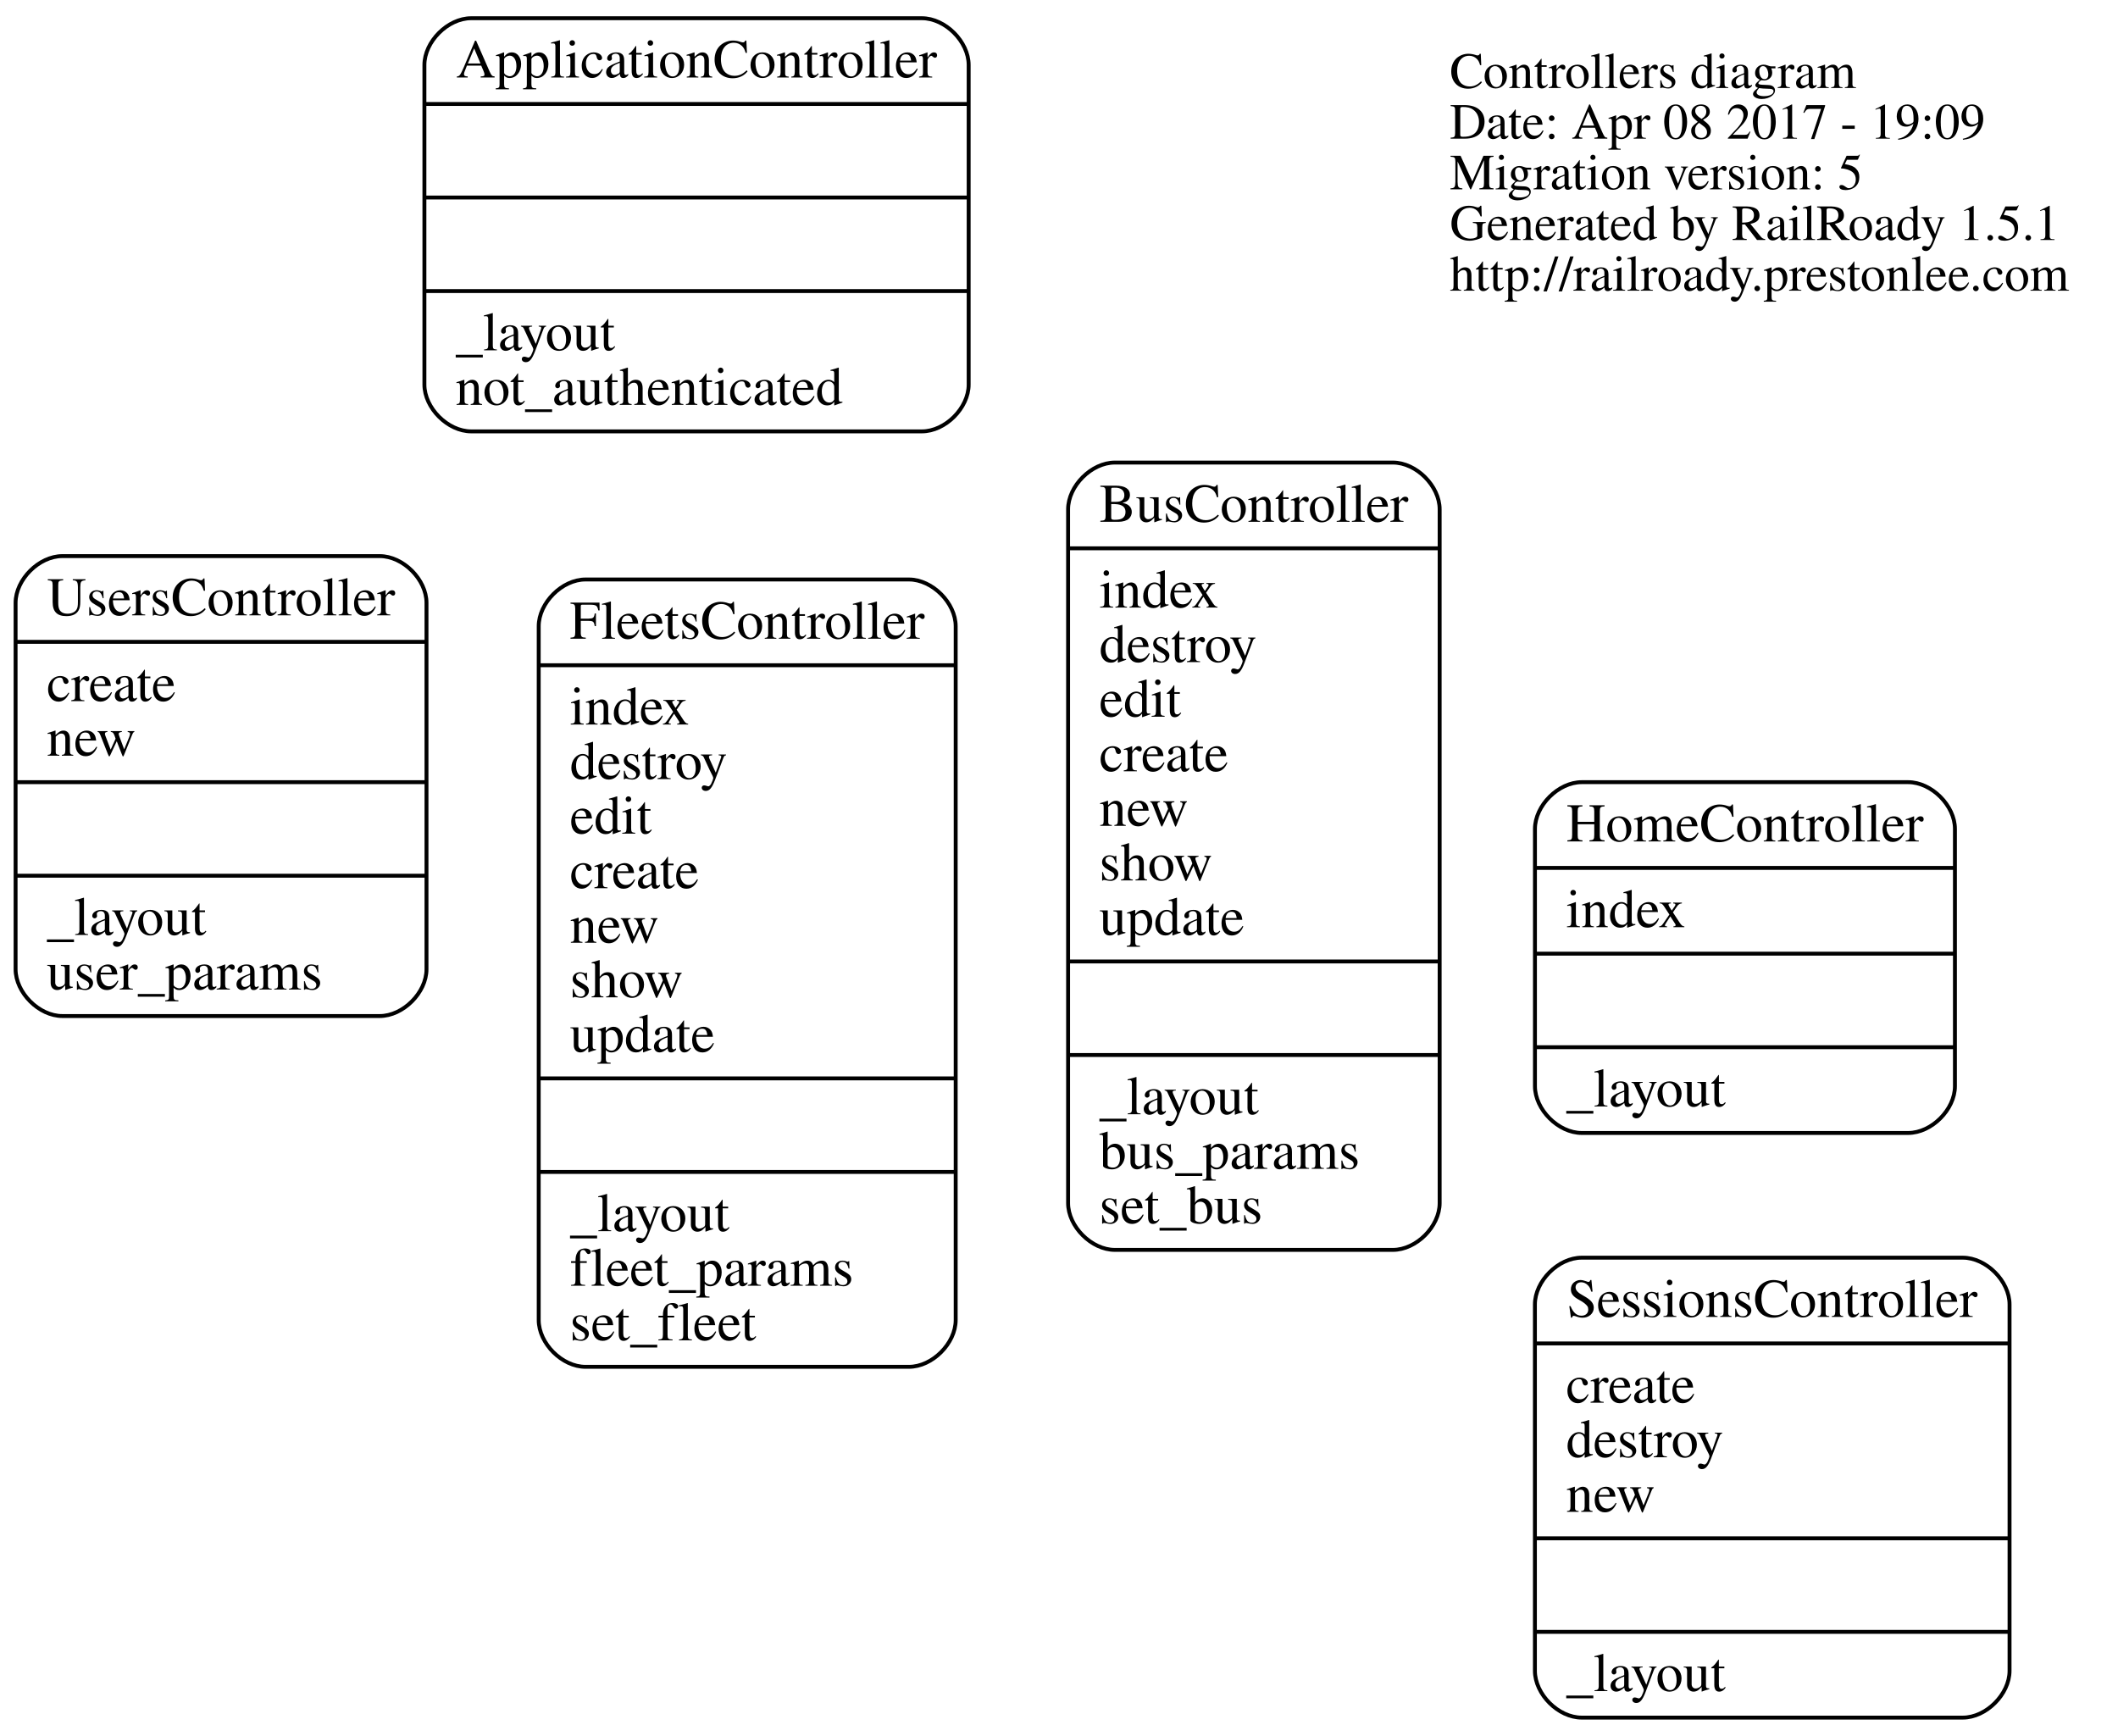
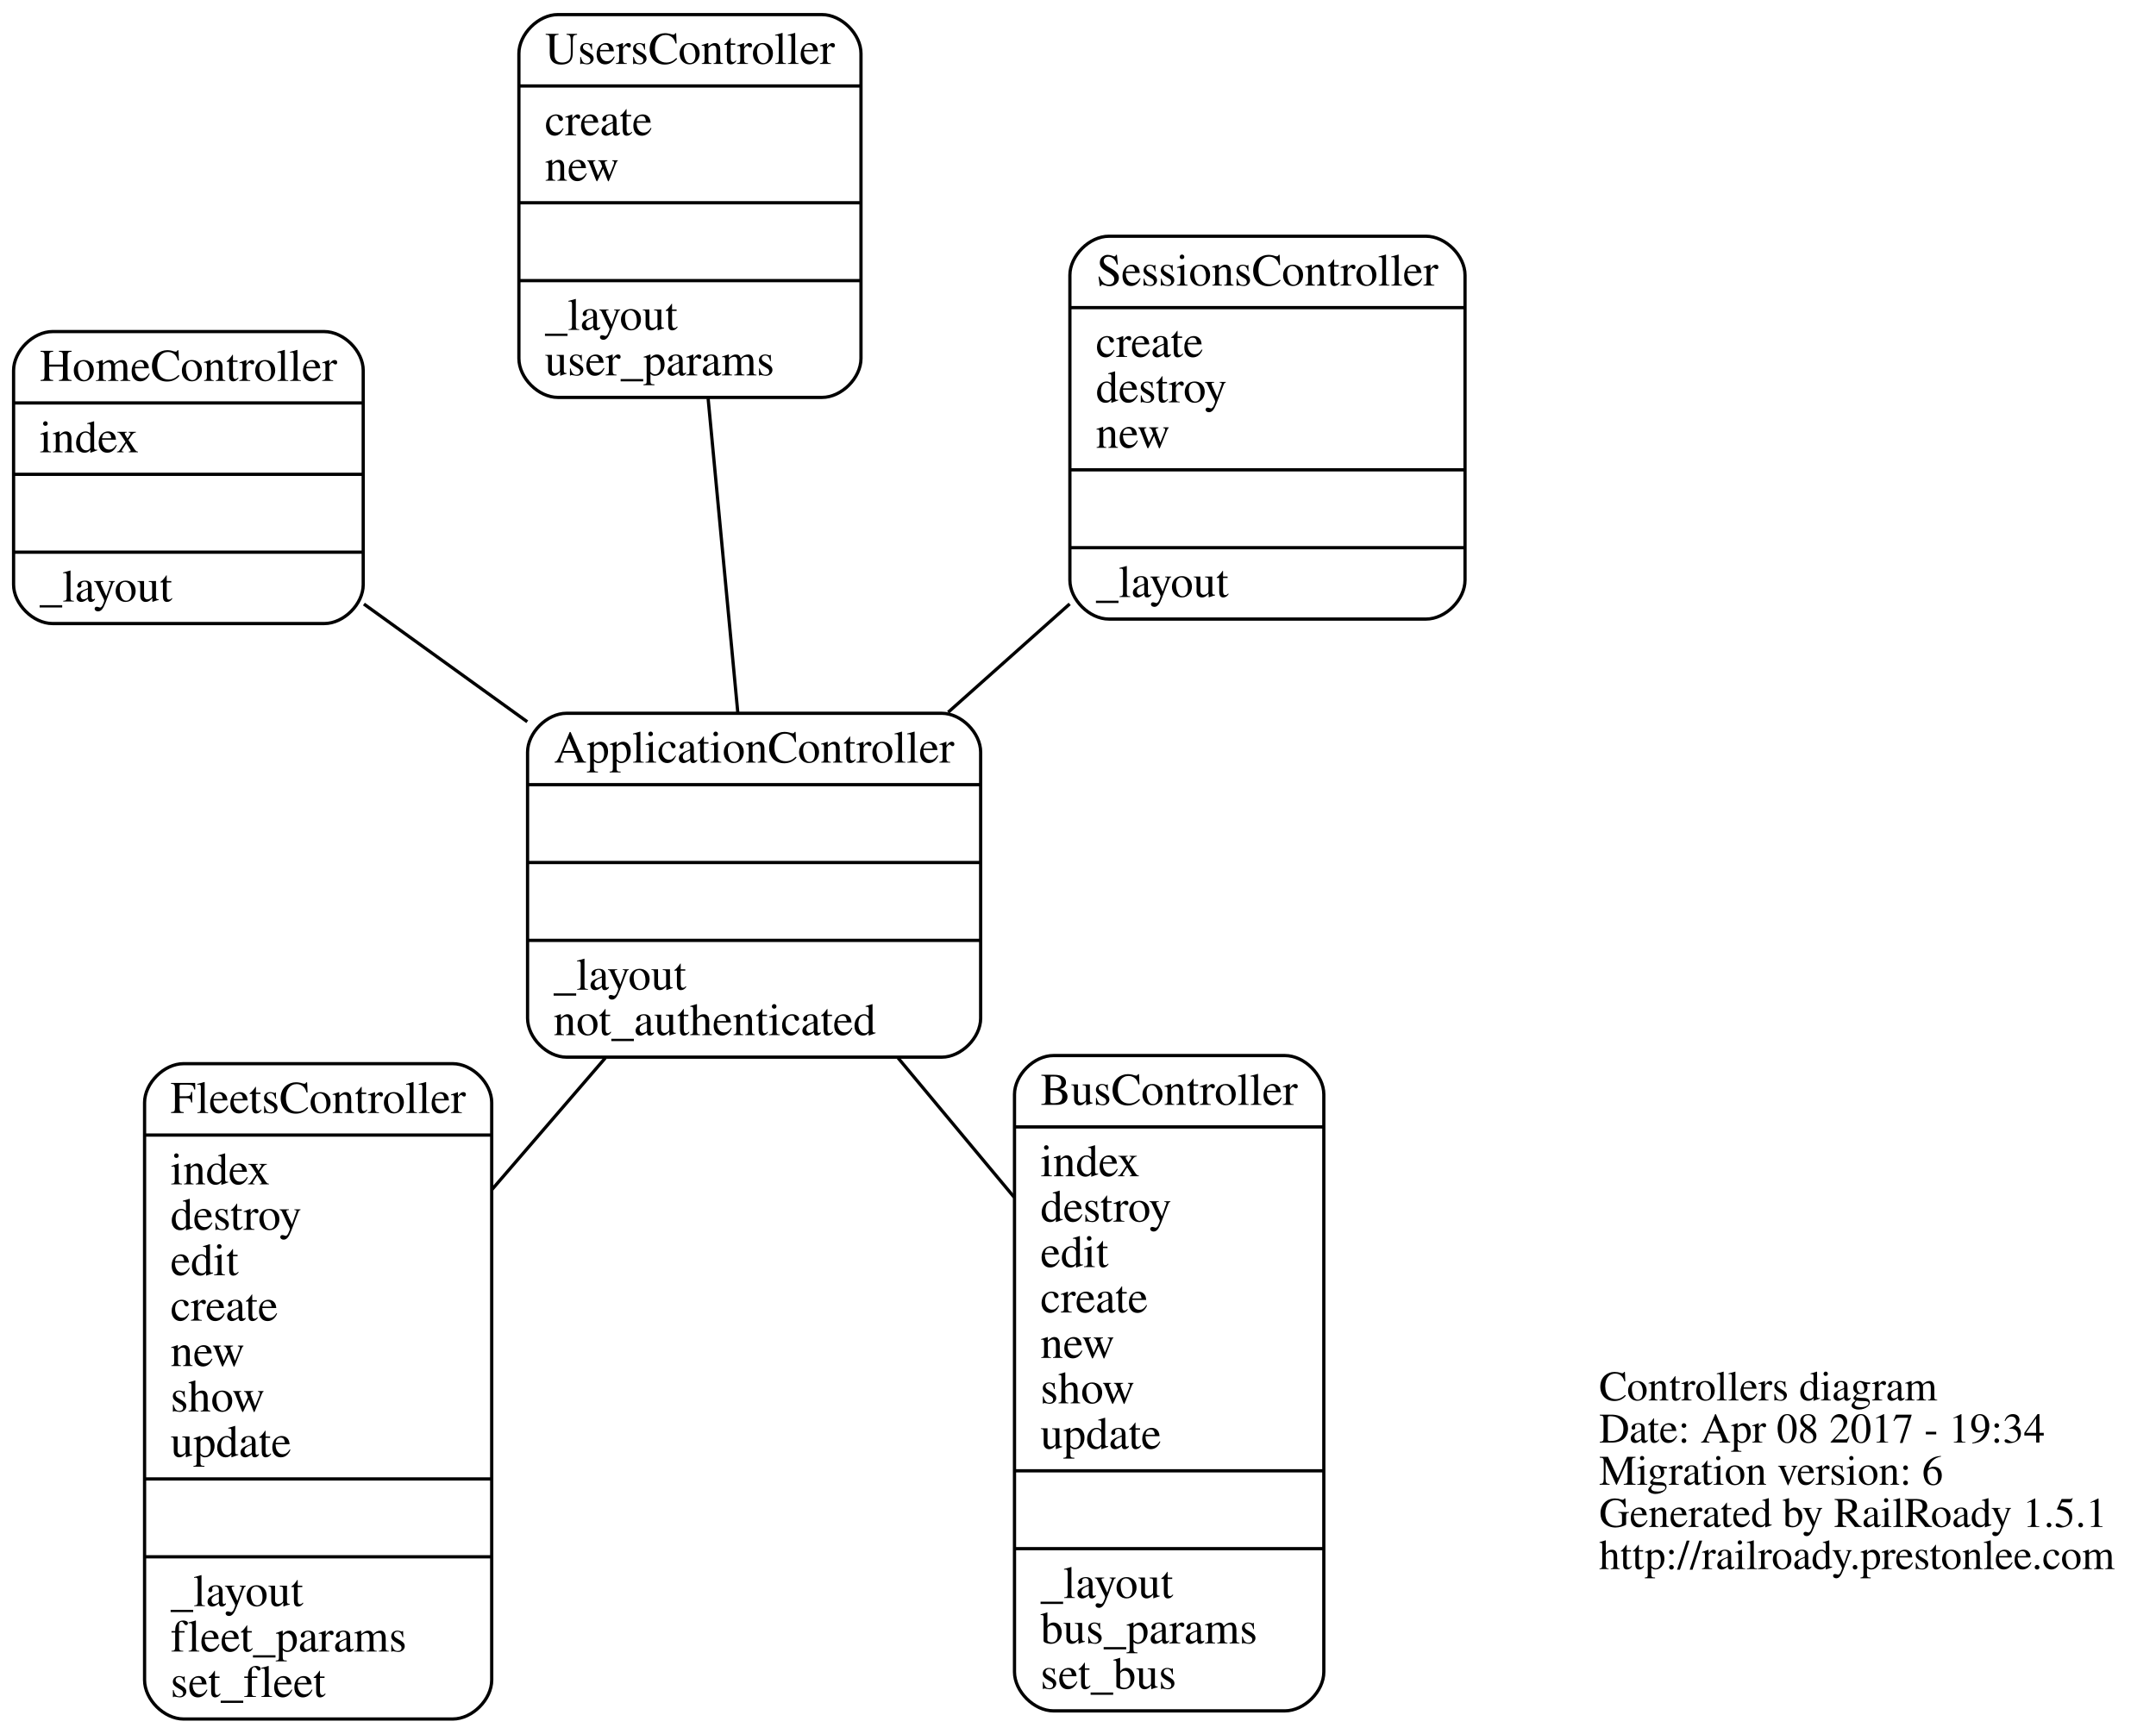
- <svg xmlns="http://www.w3.org/2000/svg" width="543pt" height="445pt" viewBox="0.00 0.00 543.43 445.00">
-   <g id="graph0" class="graph" transform="scale(1 1) rotate(0) translate(198.714 246.5)">
-     <polygon fill="none" stroke="none" points="-198.714,198.5 -198.714,-246.5 344.72,-246.5 344.72,198.5 -198.714,198.5" />
+ <svg xmlns="http://www.w3.org/2000/svg" width="664pt" height="534pt" viewBox="0.00 0.00 664.10 534.38">
+   <g id="graph0" class="graph" transform="scale(1 1) rotate(0) translate(244.382 250.774)">
+     <polygon fill="none" stroke="none" points="-244.382,283.604 -244.382,-250.774 419.72,-250.774 419.72,283.604 -244.382,283.604" />
    <g id="node1" class="node">
-       <text text-anchor="start" x="173.28" y="-224.1" font-family="Times,serif" font-size="13.00">Controllers diagram</text>
-       <text text-anchor="start" x="173.28" y="-211.1" font-family="Times,serif" font-size="13.00">Date: Apr 08 2017 - 19:09</text>
-       <text text-anchor="start" x="173.28" y="-198.1" font-family="Times,serif" font-size="13.00">Migration version: 5</text>
-       <text text-anchor="start" x="173.28" y="-185.1" font-family="Times,serif" font-size="13.00">Generated by RailRoady 1.5.1</text>
-       <text text-anchor="start" x="173.28" y="-172.1" font-family="Times,serif" font-size="13.00">http://railroady.prestonlee.com</text>
+       <text text-anchor="start" x="248.28" y="180.9" font-family="Times,serif" font-size="13.00">Controllers diagram</text>
+       <text text-anchor="start" x="248.28" y="193.9" font-family="Times,serif" font-size="13.00">Date: Apr 08 2017 - 19:34</text>
+       <text text-anchor="start" x="248.28" y="206.9" font-family="Times,serif" font-size="13.00">Migration version: 6</text>
+       <text text-anchor="start" x="248.28" y="219.9" font-family="Times,serif" font-size="13.00">Generated by RailRoady 1.5.1</text>
+       <text text-anchor="start" x="248.28" y="232.9" font-family="Times,serif" font-size="13.00">http://railroady.prestonlee.com</text>
    </g>
    <g id="node2" class="node">
-       <path fill="none" stroke="black" d="M-77.821,-136C-77.821,-136 37.821,-136 37.821,-136 43.821,-136 49.821,-142 49.821,-148 49.821,-148 49.821,-230 49.821,-230 49.821,-236 43.821,-242 37.821,-242 37.821,-242 -77.821,-242 -77.821,-242 -83.821,-242 -89.821,-236 -89.821,-230 -89.821,-230 -89.821,-148 -89.821,-148 -89.821,-142 -83.821,-136 -77.821,-136" />
-       <text text-anchor="middle" x="-20" y="-226.8" font-family="Times,serif" font-size="14.00">ApplicationController</text>
-       <polyline fill="none" stroke="black" points="-89.821,-220 49.821,-220 " />
-       <polyline fill="none" stroke="black" points="-89.821,-196 49.821,-196 " />
-       <polyline fill="none" stroke="black" points="-89.821,-172 49.821,-172 " />
-       <text text-anchor="start" x="-81.821" y="-156.8" font-family="Times,serif" font-size="14.00">_layout</text>
-       <text text-anchor="start" x="-81.821" y="-142.8" font-family="Times,serif" font-size="14.00">not_authenticated</text>
+       <path fill="none" stroke="black" d="M-69.975,75.095C-69.975,75.095 45.667,75.095 45.667,75.095 51.667,75.095 57.667,69.095 57.667,63.095 57.667,63.095 57.667,-18.905 57.667,-18.905 57.667,-24.905 51.667,-30.905 45.667,-30.905 45.667,-30.905 -69.975,-30.905 -69.975,-30.905 -75.975,-30.905 -81.975,-24.905 -81.975,-18.905 -81.975,-18.905 -81.975,63.095 -81.975,63.095 -81.975,69.095 -75.975,75.095 -69.975,75.095" />
+       <text text-anchor="middle" x="-12.154" y="-15.705" font-family="Times,serif" font-size="14.00">ApplicationController</text>
+       <polyline fill="none" stroke="black" points="-81.975,-8.905 57.667,-8.905 " />
+       <polyline fill="none" stroke="black" points="-81.975,15.095 57.667,15.095 " />
+       <polyline fill="none" stroke="black" points="-81.975,39.095 57.667,39.095 " />
+       <text text-anchor="start" x="-73.975" y="54.295" font-family="Times,serif" font-size="14.00">_layout</text>
+       <text text-anchor="start" x="-73.975" y="68.295" font-family="Times,serif" font-size="14.00">not_authenticated</text>
    </g>
    <g id="node3" class="node">
-       <path fill="none" stroke="black" d="M87.335,74C87.335,74 158.666,74 158.666,74 164.666,74 170.666,68 170.666,62 170.666,62 170.666,-116 170.666,-116 170.666,-122 164.666,-128 158.666,-128 158.666,-128 87.335,-128 87.335,-128 81.335,-128 75.335,-122 75.335,-116 75.335,-116 75.335,62 75.335,62 75.335,68 81.335,74 87.335,74" />
-       <text text-anchor="middle" x="123" y="-112.8" font-family="Times,serif" font-size="14.00">BusController</text>
-       <polyline fill="none" stroke="black" points="75.335,-106 170.666,-106 " />
-       <text text-anchor="start" x="83.335" y="-90.8" font-family="Times,serif" font-size="14.00">index</text>
-       <text text-anchor="start" x="83.335" y="-76.8" font-family="Times,serif" font-size="14.00">destroy</text>
-       <text text-anchor="start" x="83.335" y="-62.8" font-family="Times,serif" font-size="14.00">edit</text>
-       <text text-anchor="start" x="83.335" y="-48.8" font-family="Times,serif" font-size="14.00">create</text>
-       <text text-anchor="start" x="83.335" y="-34.8" font-family="Times,serif" font-size="14.00">new</text>
-       <text text-anchor="start" x="83.335" y="-20.8" font-family="Times,serif" font-size="14.00">show</text>
-       <text text-anchor="start" x="83.335" y="-6.8" font-family="Times,serif" font-size="14.00">update</text>
-       <polyline fill="none" stroke="black" points="75.335,-0 170.666,-0 " />
-       <polyline fill="none" stroke="black" points="75.335,24 170.666,24 " />
-       <text text-anchor="start" x="83.335" y="39.2" font-family="Times,serif" font-size="14.00">_layout</text>
-       <text text-anchor="start" x="83.335" y="53.2" font-family="Times,serif" font-size="14.00">bus_params</text>
-       <text text-anchor="start" x="83.335" y="67.2" font-family="Times,serif" font-size="14.00">set_bus</text>
+       <path fill="none" stroke="black" d="M80.096,276.597C80.096,276.597 151.427,276.597 151.427,276.597 157.427,276.597 163.427,270.597 163.427,264.597 163.427,264.597 163.427,86.597 163.427,86.597 163.427,80.597 157.427,74.597 151.427,74.597 151.427,74.597 80.096,74.597 80.096,74.597 74.096,74.597 68.096,80.597 68.096,86.597 68.096,86.597 68.096,264.597 68.096,264.597 68.096,270.597 74.096,276.597 80.096,276.597" />
+       <text text-anchor="middle" x="115.761" y="89.797" font-family="Times,serif" font-size="14.00">BusController</text>
+       <polyline fill="none" stroke="black" points="68.096,96.597 163.427,96.597 " />
+       <text text-anchor="start" x="76.096" y="111.797" font-family="Times,serif" font-size="14.00">index</text>
+       <text text-anchor="start" x="76.096" y="125.797" font-family="Times,serif" font-size="14.00">destroy</text>
+       <text text-anchor="start" x="76.096" y="139.797" font-family="Times,serif" font-size="14.00">edit</text>
+       <text text-anchor="start" x="76.096" y="153.797" font-family="Times,serif" font-size="14.00">create</text>
+       <text text-anchor="start" x="76.096" y="167.797" font-family="Times,serif" font-size="14.00">new</text>
+       <text text-anchor="start" x="76.096" y="181.797" font-family="Times,serif" font-size="14.00">show</text>
+       <text text-anchor="start" x="76.096" y="195.797" font-family="Times,serif" font-size="14.00">update</text>
+       <polyline fill="none" stroke="black" points="68.096,202.597 163.427,202.597 " />
+       <polyline fill="none" stroke="black" points="68.096,226.597 163.427,226.597 " />
+       <text text-anchor="start" x="76.096" y="241.797" font-family="Times,serif" font-size="14.00">_layout</text>
+       <text text-anchor="start" x="76.096" y="255.797" font-family="Times,serif" font-size="14.00">bus_params</text>
+       <text text-anchor="start" x="76.096" y="269.797" font-family="Times,serif" font-size="14.00">set_bus</text>
+     </g>
+     <g id="edge1" class="edge">
+       <path fill="none" stroke="black" d="M32.225,75.352C43.771,89.206 56.258,104.191 67.971,118.247" />
    </g>
    <g id="node4" class="node">
-       <path fill="none" stroke="black" d="M-48.493,104C-48.493,104 34.493,104 34.493,104 40.493,104 46.493,98 46.493,92 46.493,92 46.493,-86 46.493,-86 46.493,-92 40.493,-98 34.493,-98 34.493,-98 -48.493,-98 -48.493,-98 -54.493,-98 -60.493,-92 -60.493,-86 -60.493,-86 -60.493,92 -60.493,92 -60.493,98 -54.493,104 -48.493,104" />
-       <text text-anchor="middle" x="-7" y="-82.8" font-family="Times,serif" font-size="14.00">FleetsController</text>
-       <polyline fill="none" stroke="black" points="-60.493,-76 46.493,-76 " />
-       <text text-anchor="start" x="-52.493" y="-60.8" font-family="Times,serif" font-size="14.00">index</text>
-       <text text-anchor="start" x="-52.493" y="-46.8" font-family="Times,serif" font-size="14.00">destroy</text>
-       <text text-anchor="start" x="-52.493" y="-32.8" font-family="Times,serif" font-size="14.00">edit</text>
-       <text text-anchor="start" x="-52.493" y="-18.8" font-family="Times,serif" font-size="14.00">create</text>
-       <text text-anchor="start" x="-52.493" y="-4.8" font-family="Times,serif" font-size="14.00">new</text>
-       <text text-anchor="start" x="-52.493" y="9.2" font-family="Times,serif" font-size="14.00">show</text>
-       <text text-anchor="start" x="-52.493" y="23.2" font-family="Times,serif" font-size="14.00">update</text>
-       <polyline fill="none" stroke="black" points="-60.493,30 46.493,30 " />
-       <polyline fill="none" stroke="black" points="-60.493,54 46.493,54 " />
-       <text text-anchor="start" x="-52.493" y="69.2" font-family="Times,serif" font-size="14.00">_layout</text>
-       <text text-anchor="start" x="-52.493" y="83.2" font-family="Times,serif" font-size="14.00">fleet_params</text>
-       <text text-anchor="start" x="-52.493" y="97.2" font-family="Times,serif" font-size="14.00">set_fleet</text>
+       <path fill="none" stroke="black" d="M-188.01,279.104C-188.01,279.104 -105.024,279.104 -105.024,279.104 -99.024,279.104 -93.024,273.104 -93.024,267.104 -93.024,267.104 -93.024,89.104 -93.024,89.104 -93.024,83.104 -99.024,77.104 -105.024,77.104 -105.024,77.104 -188.01,77.104 -188.01,77.104 -194.01,77.104 -200.01,83.104 -200.01,89.104 -200.01,89.104 -200.01,267.104 -200.01,267.104 -200.01,273.104 -194.01,279.104 -188.01,279.104" />
+       <text text-anchor="middle" x="-146.517" y="92.304" font-family="Times,serif" font-size="14.00">FleetsController</text>
+       <polyline fill="none" stroke="black" points="-200.01,99.104 -93.024,99.104 " />
+       <text text-anchor="start" x="-192.01" y="114.304" font-family="Times,serif" font-size="14.00">index</text>
+       <text text-anchor="start" x="-192.01" y="128.304" font-family="Times,serif" font-size="14.00">destroy</text>
+       <text text-anchor="start" x="-192.01" y="142.304" font-family="Times,serif" font-size="14.00">edit</text>
+       <text text-anchor="start" x="-192.01" y="156.304" font-family="Times,serif" font-size="14.00">create</text>
+       <text text-anchor="start" x="-192.01" y="170.304" font-family="Times,serif" font-size="14.00">new</text>
+       <text text-anchor="start" x="-192.01" y="184.304" font-family="Times,serif" font-size="14.00">show</text>
+       <text text-anchor="start" x="-192.01" y="198.304" font-family="Times,serif" font-size="14.00">update</text>
+       <polyline fill="none" stroke="black" points="-200.01,205.104 -93.024,205.104 " />
+       <polyline fill="none" stroke="black" points="-200.01,229.104 -93.024,229.104 " />
+       <text text-anchor="start" x="-192.01" y="244.304" font-family="Times,serif" font-size="14.00">_layout</text>
+       <text text-anchor="start" x="-192.01" y="258.304" font-family="Times,serif" font-size="14.00">fleet_params</text>
+       <text text-anchor="start" x="-192.01" y="272.304" font-family="Times,serif" font-size="14.00">set_fleet</text>
+     </g>
+     <g id="edge2" class="edge">
+       <path fill="none" stroke="black" d="M-58.019,75.348C-69.27,88.412 -81.411,102.51 -92.988,115.952" />
    </g>
    <g id="node5" class="node">
-       <path fill="none" stroke="black" d="M207.121,44C207.121,44 290.879,44 290.879,44 296.879,44 302.879,38 302.879,32 302.879,32 302.879,-34 302.879,-34 302.879,-40 296.879,-46 290.879,-46 290.879,-46 207.121,-46 207.121,-46 201.121,-46 195.121,-40 195.121,-34 195.121,-34 195.121,32 195.121,32 195.121,38 201.121,44 207.121,44" />
-       <text text-anchor="middle" x="249" y="-30.8" font-family="Times,serif" font-size="14.00">HomeController</text>
-       <polyline fill="none" stroke="black" points="195.121,-24 302.879,-24 " />
-       <text text-anchor="start" x="203.121" y="-8.8" font-family="Times,serif" font-size="14.00">index</text>
-       <polyline fill="none" stroke="black" points="195.121,-2 302.879,-2 " />
-       <polyline fill="none" stroke="black" points="195.121,22 302.879,22 " />
-       <text text-anchor="start" x="203.121" y="37.2" font-family="Times,serif" font-size="14.00">_layout</text>
+       <path fill="none" stroke="black" d="M-228.382,-58.566C-228.382,-58.566 -144.623,-58.566 -144.623,-58.566 -138.623,-58.566 -132.623,-64.566 -132.623,-70.566 -132.623,-70.566 -132.623,-136.566 -132.623,-136.566 -132.623,-142.566 -138.623,-148.566 -144.623,-148.566 -144.623,-148.566 -228.382,-148.566 -228.382,-148.566 -234.382,-148.566 -240.382,-142.566 -240.382,-136.566 -240.382,-136.566 -240.382,-70.566 -240.382,-70.566 -240.382,-64.566 -234.382,-58.566 -228.382,-58.566" />
+       <text text-anchor="middle" x="-186.503" y="-133.366" font-family="Times,serif" font-size="14.00">HomeController</text>
+       <polyline fill="none" stroke="black" points="-240.382,-126.566 -132.623,-126.566 " />
+       <text text-anchor="start" x="-232.382" y="-111.366" font-family="Times,serif" font-size="14.00">index</text>
+       <polyline fill="none" stroke="black" points="-240.382,-104.566 -132.623,-104.566 " />
+       <polyline fill="none" stroke="black" points="-240.382,-80.566 -132.623,-80.566 " />
+       <text text-anchor="start" x="-232.382" y="-65.366" font-family="Times,serif" font-size="14.00">_layout</text>
+     </g>
+     <g id="edge3" class="edge">
+       <path fill="none" stroke="black" d="M-82.064,-28.292C-98.832,-40.377 -116.488,-53.103 -132.414,-64.582" />
    </g>
    <g id="node6" class="node">
-       <path fill="none" stroke="black" d="M207.11,194C207.11,194 304.89,194 304.89,194 310.89,194 316.89,188 316.89,182 316.89,182 316.89,88 316.89,88 316.89,82 310.89,76 304.89,76 304.89,76 207.11,76 207.11,76 201.11,76 195.11,82 195.11,88 195.11,88 195.11,182 195.11,182 195.11,188 201.11,194 207.11,194" />
-       <text text-anchor="middle" x="256" y="91.2" font-family="Times,serif" font-size="14.00">SessionsController</text>
-       <polyline fill="none" stroke="black" points="195.11,98 316.89,98 " />
-       <text text-anchor="start" x="203.11" y="113.2" font-family="Times,serif" font-size="14.00">create</text>
-       <text text-anchor="start" x="203.11" y="127.2" font-family="Times,serif" font-size="14.00">destroy</text>
-       <text text-anchor="start" x="203.11" y="141.2" font-family="Times,serif" font-size="14.00">new</text>
-       <polyline fill="none" stroke="black" points="195.11,148 316.89,148 " />
-       <polyline fill="none" stroke="black" points="195.11,172 316.89,172 " />
-       <text text-anchor="start" x="203.11" y="187.2" font-family="Times,serif" font-size="14.00">_layout</text>
+       <path fill="none" stroke="black" d="M97.168,-59.95C97.168,-59.95 194.947,-59.95 194.947,-59.95 200.947,-59.95 206.947,-65.95 206.947,-71.95 206.947,-71.95 206.947,-165.95 206.947,-165.95 206.947,-171.95 200.947,-177.95 194.947,-177.95 194.947,-177.95 97.168,-177.95 97.168,-177.95 91.168,-177.95 85.168,-171.95 85.168,-165.95 85.168,-165.95 85.168,-71.95 85.168,-71.95 85.168,-65.95 91.168,-59.95 97.168,-59.95" />
+       <text text-anchor="middle" x="146.057" y="-162.75" font-family="Times,serif" font-size="14.00">SessionsController</text>
+       <polyline fill="none" stroke="black" points="85.168,-155.95 206.947,-155.95 " />
+       <text text-anchor="start" x="93.168" y="-140.75" font-family="Times,serif" font-size="14.00">create</text>
+       <text text-anchor="start" x="93.168" y="-126.75" font-family="Times,serif" font-size="14.00">destroy</text>
+       <text text-anchor="start" x="93.168" y="-112.75" font-family="Times,serif" font-size="14.00">new</text>
+       <polyline fill="none" stroke="black" points="85.168,-105.95 206.947,-105.95 " />
+       <polyline fill="none" stroke="black" points="85.168,-81.95 206.947,-81.95 " />
+       <text text-anchor="start" x="93.168" y="-66.75" font-family="Times,serif" font-size="14.00">_layout</text>
+     </g>
+     <g id="edge4" class="edge">
+       <path fill="none" stroke="black" d="M47.659,-31.228C59.91,-42.15 72.818,-53.657 85.108,-64.614" />
    </g>
    <g id="node7" class="node">
-       <path fill="none" stroke="black" d="M-182.714,14C-182.714,14 -101.286,14 -101.286,14 -95.286,14 -89.286,8 -89.286,2 -89.286,2 -89.286,-92 -89.286,-92 -89.286,-98 -95.286,-104 -101.286,-104 -101.286,-104 -182.714,-104 -182.714,-104 -188.714,-104 -194.714,-98 -194.714,-92 -194.714,-92 -194.714,2 -194.714,2 -194.714,8 -188.714,14 -182.714,14" />
-       <text text-anchor="middle" x="-142" y="-88.8" font-family="Times,serif" font-size="14.00">UsersController</text>
-       <polyline fill="none" stroke="black" points="-194.714,-82 -89.286,-82 " />
-       <text text-anchor="start" x="-186.714" y="-66.8" font-family="Times,serif" font-size="14.00">create</text>
-       <text text-anchor="start" x="-186.714" y="-52.8" font-family="Times,serif" font-size="14.00">new</text>
-       <polyline fill="none" stroke="black" points="-194.714,-46 -89.286,-46 " />
-       <polyline fill="none" stroke="black" points="-194.714,-22 -89.286,-22 " />
-       <text text-anchor="start" x="-186.714" y="-6.8" font-family="Times,serif" font-size="14.00">_layout</text>
-       <text text-anchor="start" x="-186.714" y="7.2" font-family="Times,serif" font-size="14.00">user_params</text>
+       <path fill="none" stroke="black" d="M-72.644,-128.274C-72.644,-128.274 8.784,-128.274 8.784,-128.274 14.784,-128.274 20.784,-134.274 20.784,-140.274 20.784,-140.274 20.784,-234.274 20.784,-234.274 20.784,-240.274 14.784,-246.274 8.784,-246.274 8.784,-246.274 -72.644,-246.274 -72.644,-246.274 -78.644,-246.274 -84.644,-240.274 -84.644,-234.274 -84.644,-234.274 -84.644,-140.274 -84.644,-140.274 -84.644,-134.274 -78.644,-128.274 -72.644,-128.274" />
+       <text text-anchor="middle" x="-31.93" y="-231.074" font-family="Times,serif" font-size="14.00">UsersController</text>
+       <polyline fill="none" stroke="black" points="-84.644,-224.274 20.784,-224.274 " />
+       <text text-anchor="start" x="-76.644" y="-209.074" font-family="Times,serif" font-size="14.00">create</text>
+       <text text-anchor="start" x="-76.644" y="-195.074" font-family="Times,serif" font-size="14.00">new</text>
+       <polyline fill="none" stroke="black" points="-84.644,-188.274 20.784,-188.274 " />
+       <polyline fill="none" stroke="black" points="-84.644,-164.274 20.784,-164.274 " />
+       <text text-anchor="start" x="-76.644" y="-149.074" font-family="Times,serif" font-size="14.00">_layout</text>
+       <text text-anchor="start" x="-76.644" y="-135.074" font-family="Times,serif" font-size="14.00">user_params</text>
+     </g>
+     <g id="edge5" class="edge">
+       <path fill="none" stroke="black" d="M-17.17,-31.008C-19.962,-60.568 -23.445,-97.444 -26.326,-127.948" />
    </g>
  </g>
</svg>
